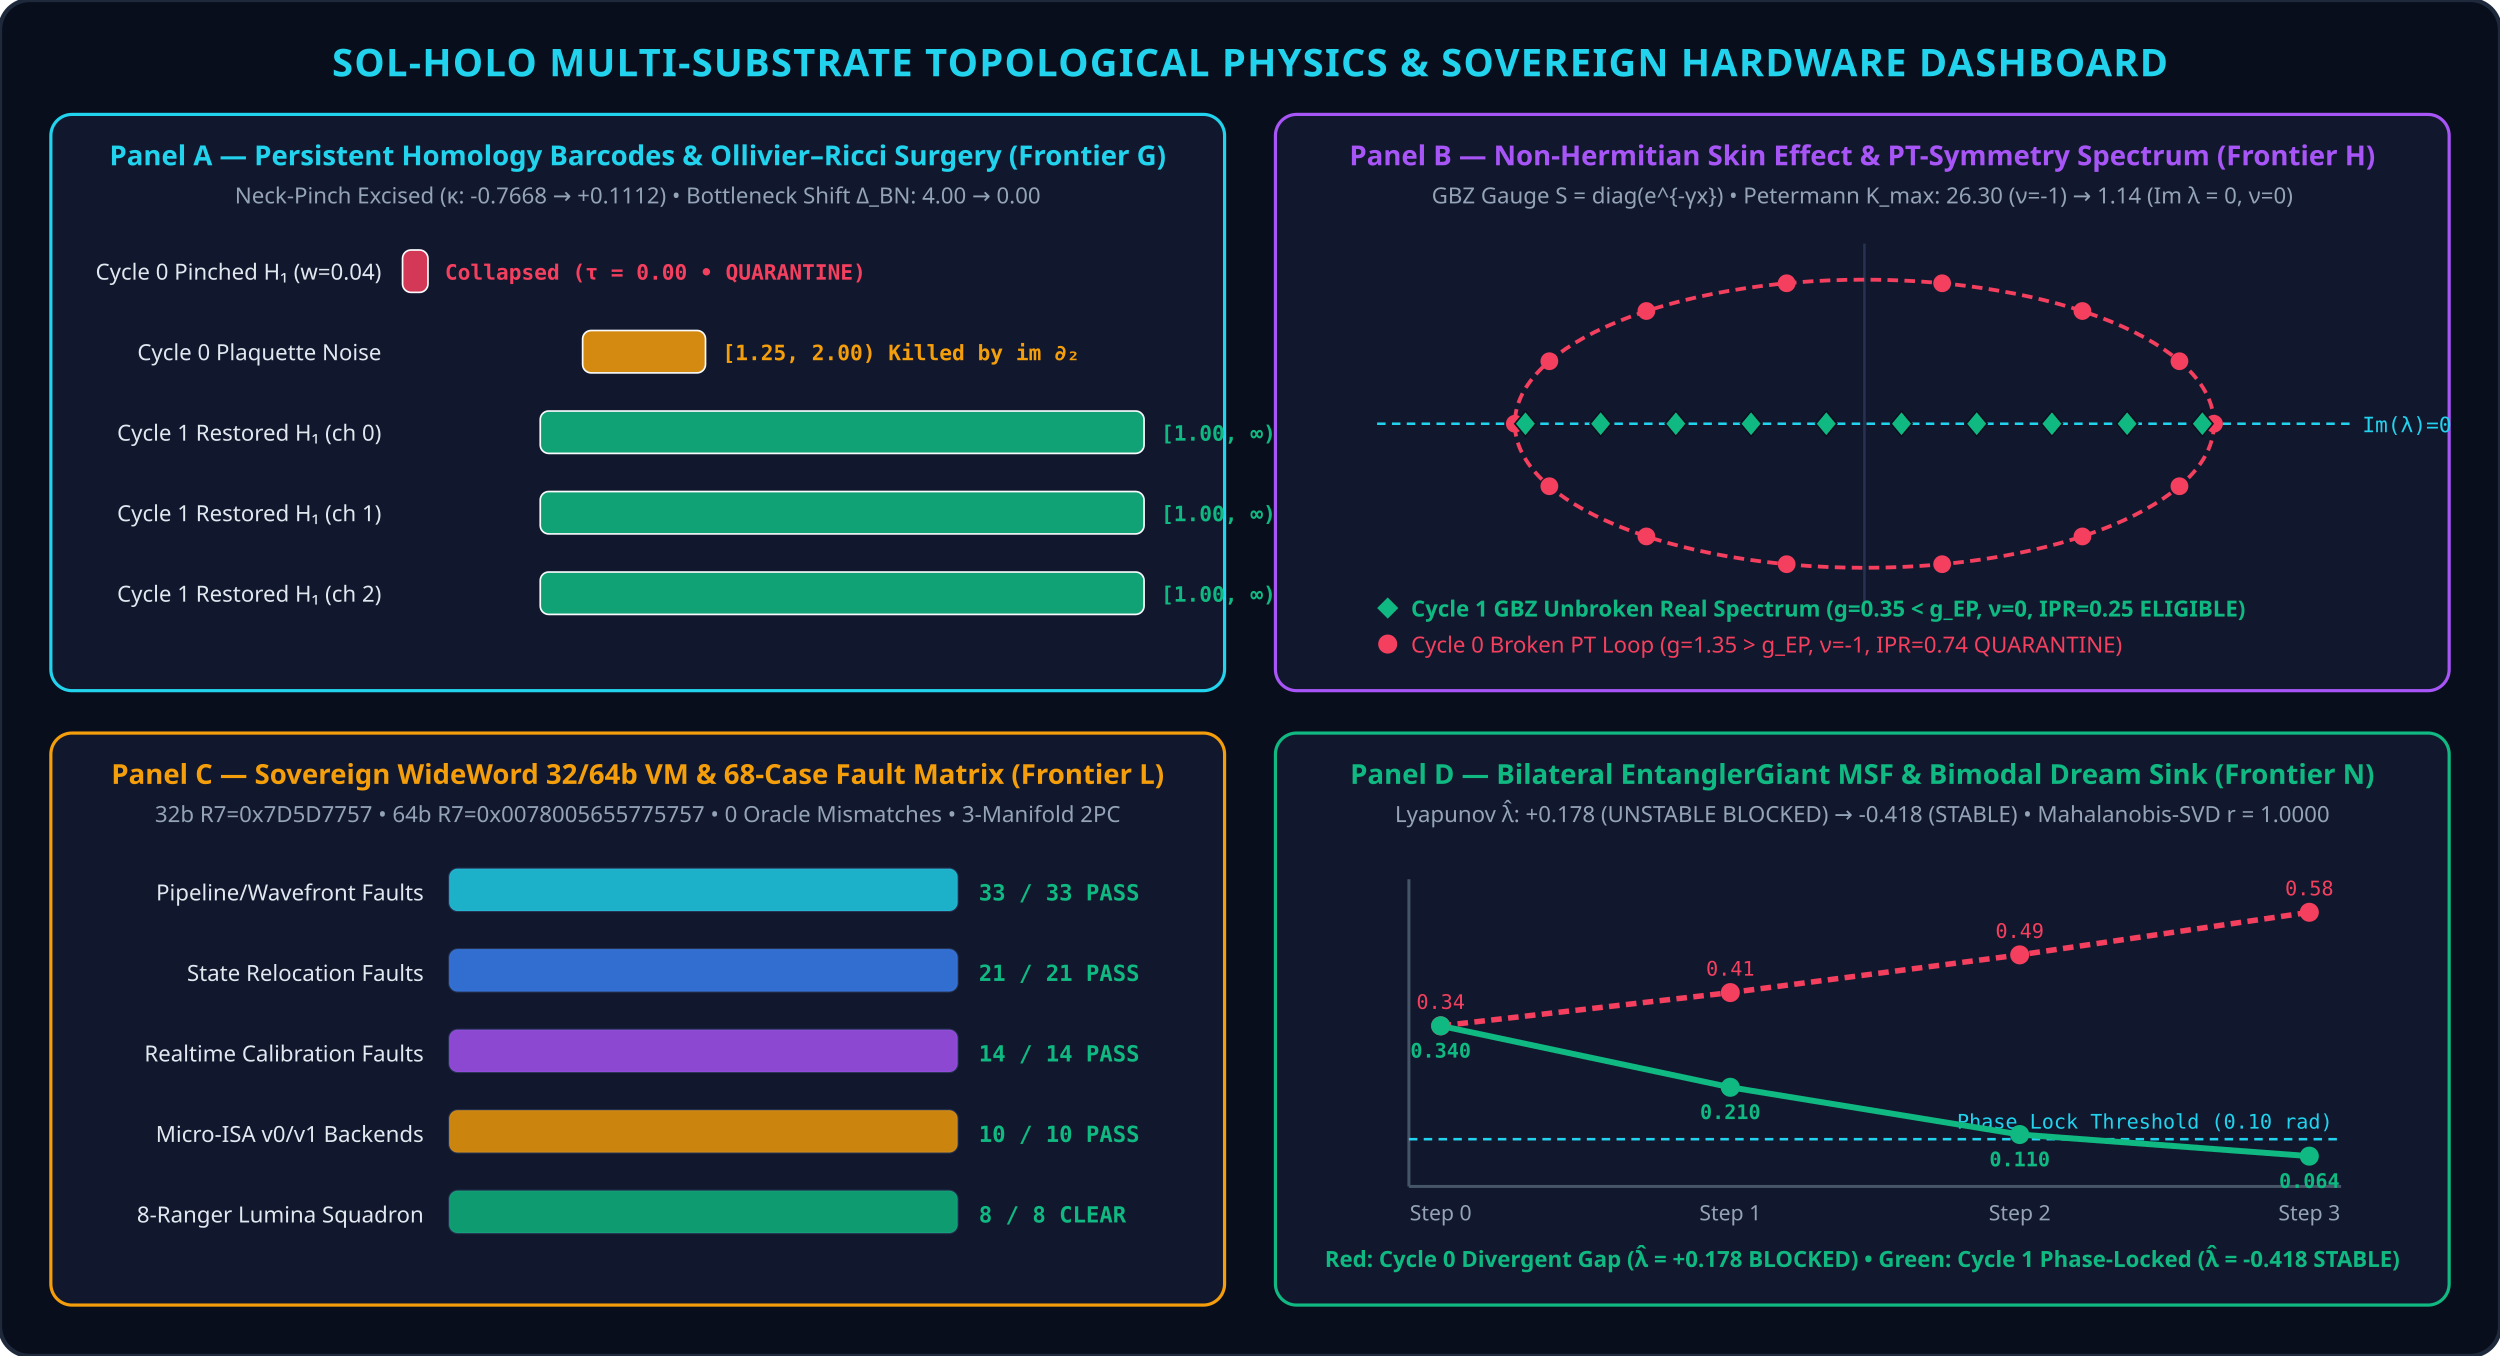
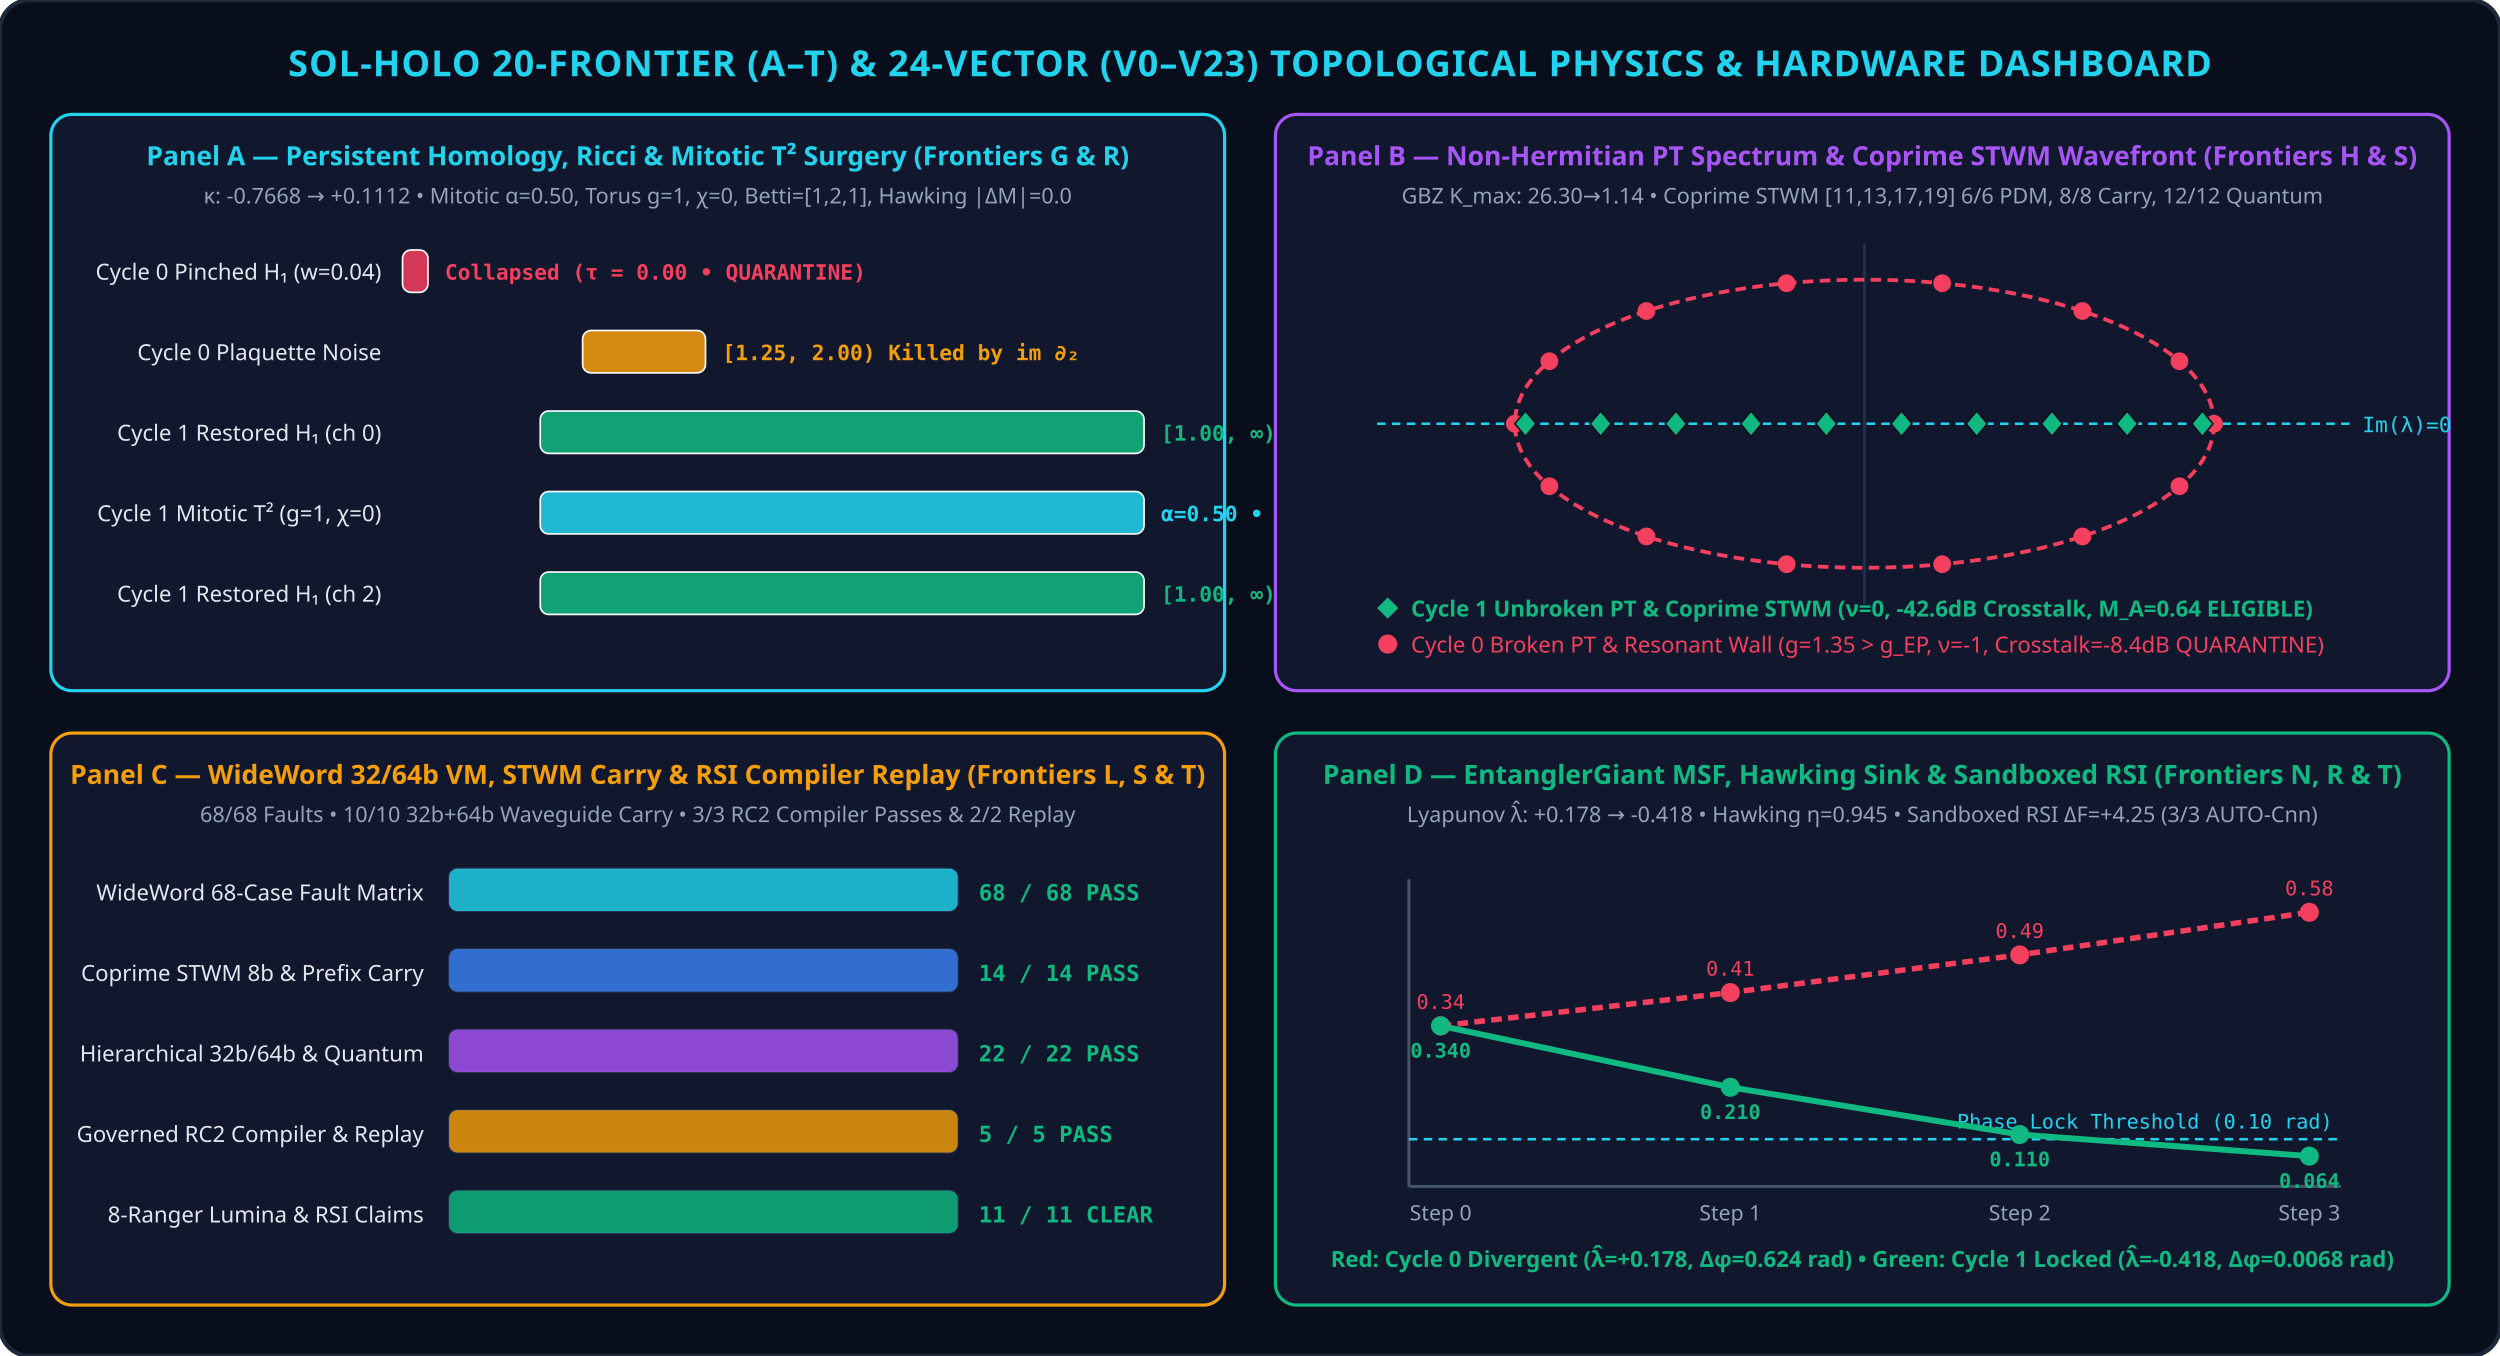
<svg xmlns="http://www.w3.org/2000/svg" viewBox="0 0 1180 640" width="100%" height="100%">
  <rect width="1180" height="640" rx="14" fill="#090e1c" stroke="#1e293b" stroke-width="2" />
-   <text x="590" y="36" text-anchor="middle" fill="#22d3ee" font-family="Segoe UI, sans-serif" font-size="18" font-weight="800" letter-spacing="0.6">SOL-HOLO MULTI-SUBSTRATE TOPOLOGICAL PHYSICS &amp; SOVEREIGN HARDWARE DASHBOARD</text>
+   <text x="590" y="36" text-anchor="middle" fill="#22d3ee" font-family="Segoe UI, sans-serif" font-size="17" font-weight="800" letter-spacing="0.5">SOL-HOLO 20-FRONTIER (A–T) &amp; 24-VECTOR (V0–V23) TOPOLOGICAL PHYSICS &amp; HARDWARE DASHBOARD</text>
  <rect x="24" y="54" width="554" height="272" rx="10" fill="#11182d" stroke="#22d3ee" stroke-width="1.5" />
-   <text x="301" y="78" text-anchor="middle" fill="#22d3ee" font-family="Segoe UI, sans-serif" font-size="13" font-weight="800">Panel A — Persistent Homology Barcodes &amp; Ollivier–Ricci Surgery (Frontier G)</text>
-   <text x="301" y="96" text-anchor="middle" fill="#94a3b8" font-family="Segoe UI, sans-serif" font-size="10.5">Neck-Pinch Excised (κ: -0.7668 → +0.1112) • Bottleneck Shift Δ_BN: 4.00 → 0.00</text>
+   <text x="301" y="78" text-anchor="middle" fill="#22d3ee" font-family="Segoe UI, sans-serif" font-size="12.5" font-weight="800">Panel A — Persistent Homology, Ricci &amp; Mitotic T² Surgery (Frontiers G &amp; R)</text>
+   <text x="301" y="96" text-anchor="middle" fill="#94a3b8" font-family="Segoe UI, sans-serif" font-size="10.2">κ: -0.7668 → +0.1112 • Mitotic α=0.50, Torus g=1, χ=0, Betti=[1,2,1], Hawking |ΔM|=0.0</text>
  <text x="180" y="132" text-anchor="end" fill="#e2e8f0" font-family="Segoe UI, sans-serif" font-size="10.5">Cycle 0 Pinched H₁ (w=0.04)</text>
  <rect x="190" y="118" width="12" height="20" rx="4" fill="#f43f5e" fill-opacity="0.85" stroke="#f8fafc" stroke-width="0.8" />
  <text x="210" y="132" fill="#f43f5e" font-family="Consolas, monospace" font-size="10" font-weight="700">Collapsed (τ = 0.00 • QUARANTINE)</text>
  <text x="180" y="170" text-anchor="end" fill="#e2e8f0" font-family="Segoe UI, sans-serif" font-size="10.5">Cycle 0 Plaquette Noise</text>
  <rect x="275" y="156" width="58" height="20" rx="4" fill="#f59e0b" fill-opacity="0.85" stroke="#f8fafc" stroke-width="0.8" />
  <text x="341" y="170" fill="#f59e0b" font-family="Consolas, monospace" font-size="10" font-weight="700">[1.25, 2.00) Killed by im ∂₂</text>
  <text x="180" y="208" text-anchor="end" fill="#e2e8f0" font-family="Segoe UI, sans-serif" font-size="10.5">Cycle 1 Restored H₁ (ch 0)</text>
  <rect x="255" y="194" width="285" height="20" rx="4" fill="#10b981" fill-opacity="0.85" stroke="#f8fafc" stroke-width="0.8" />
  <text x="548" y="208" fill="#10b981" font-family="Consolas, monospace" font-size="10" font-weight="700">[1.00, ∞) Essential Wormhole (τ = 0.80)</text>
-   <text x="180" y="246" text-anchor="end" fill="#e2e8f0" font-family="Segoe UI, sans-serif" font-size="10.5">Cycle 1 Restored H₁ (ch 1)</text>
-   <rect x="255" y="232" width="285" height="20" rx="4" fill="#10b981" fill-opacity="0.85" stroke="#f8fafc" stroke-width="0.8" />
-   <text x="548" y="246" fill="#10b981" font-family="Consolas, monospace" font-size="10" font-weight="700">[1.00, ∞) Essential Wormhole (τ = 0.80)</text>
+   <text x="180" y="246" text-anchor="end" fill="#e2e8f0" font-family="Segoe UI, sans-serif" font-size="10.5">Cycle 1 Mitotic T² (g=1, χ=0)</text>
+   <rect x="255" y="232" width="285" height="20" rx="4" fill="#22d3ee" fill-opacity="0.85" stroke="#f8fafc" stroke-width="0.8" />
+   <text x="548" y="246" fill="#22d3ee" font-family="Consolas, monospace" font-size="10" font-weight="700">α=0.50 • Betti=[1,2,1] • Hawking |ΔM|=0</text>
  <text x="180" y="284" text-anchor="end" fill="#e2e8f0" font-family="Segoe UI, sans-serif" font-size="10.5">Cycle 1 Restored H₁ (ch 2)</text>
  <rect x="255" y="270" width="285" height="20" rx="4" fill="#10b981" fill-opacity="0.85" stroke="#f8fafc" stroke-width="0.8" />
  <text x="548" y="284" fill="#10b981" font-family="Consolas, monospace" font-size="10" font-weight="700">[1.00, ∞) Essential Wormhole (τ = 0.80)</text>
  <rect x="602" y="54" width="554" height="272" rx="10" fill="#11182d" stroke="#a855f7" stroke-width="1.5" />
-   <text x="879" y="78" text-anchor="middle" fill="#a855f7" font-family="Segoe UI, sans-serif" font-size="13" font-weight="800">Panel B — Non-Hermitian Skin Effect &amp; PT-Symmetry Spectrum (Frontier H)</text>
-   <text x="879" y="96" text-anchor="middle" fill="#94a3b8" font-family="Segoe UI, sans-serif" font-size="10.5">GBZ Gauge S = diag(e^{-γx}) • Petermann K_max: 26.30 (ν=-1) → 1.14 (Im λ = 0, ν=0)</text>
+   <text x="879" y="78" text-anchor="middle" fill="#a855f7" font-family="Segoe UI, sans-serif" font-size="12.5" font-weight="800">Panel B — Non-Hermitian PT Spectrum &amp; Coprime STWM Wavefront (Frontiers H &amp; S)</text>
+   <text x="879" y="96" text-anchor="middle" fill="#94a3b8" font-family="Segoe UI, sans-serif" font-size="10.2">GBZ K_max: 26.30→1.14 • Coprime STWM [11,13,17,19] 6/6 PDM, 8/8 Carry, 12/12 Quantum</text>
  <line x1="650" y1="200" x2="1110" y2="200" stroke="#22d3ee" stroke-width="1.2" stroke-dasharray="4,3" />
  <line x1="880" y1="115" x2="880" y2="285" stroke="#253252" stroke-width="1.2" />
  <text x="1115" y="204" fill="#22d3ee" font-family="Consolas, monospace" font-size="10">Im(λ)=0</text>
  <ellipse cx="880" cy="200" rx="165" ry="68" fill="none" stroke="#f43f5e" stroke-width="1.8" stroke-dasharray="5,3" />
  <circle cx="1045.0" cy="200.0" r="4.2" fill="#f43f5e" />
  <circle cx="1028.7" cy="229.5" r="4.2" fill="#f43f5e" />
  <circle cx="982.9" cy="253.2" r="4.2" fill="#f43f5e" />
  <circle cx="916.7" cy="266.3" r="4.2" fill="#f43f5e" />
  <circle cx="843.3" cy="266.3" r="4.2" fill="#f43f5e" />
  <circle cx="777.1" cy="253.2" r="4.2" fill="#f43f5e" />
  <circle cx="731.3" cy="229.5" r="4.2" fill="#f43f5e" />
  <circle cx="715.0" cy="200.0" r="4.2" fill="#f43f5e" />
  <circle cx="731.3" cy="170.5" r="4.2" fill="#f43f5e" />
  <circle cx="777.1" cy="146.8" r="4.2" fill="#f43f5e" />
  <circle cx="843.3" cy="133.7" r="4.2" fill="#f43f5e" />
  <circle cx="916.7" cy="133.7" r="4.2" fill="#f43f5e" />
  <circle cx="982.9" cy="146.8" r="4.2" fill="#f43f5e" />
  <circle cx="1028.7" cy="170.5" r="4.2" fill="#f43f5e" />
  <polygon points="720.0,194 725.0,200 720.0,206 715.0,200" fill="#10b981" stroke="#0b1020" stroke-width="0.8" />
  <polygon points="755.5,194 760.5,200 755.5,206 750.5,200" fill="#10b981" stroke="#0b1020" stroke-width="0.8" />
  <polygon points="791.0,194 796.0,200 791.0,206 786.0,200" fill="#10b981" stroke="#0b1020" stroke-width="0.8" />
  <polygon points="826.5,194 831.5,200 826.5,206 821.5,200" fill="#10b981" stroke="#0b1020" stroke-width="0.8" />
  <polygon points="862.0,194 867.0,200 862.0,206 857.0,200" fill="#10b981" stroke="#0b1020" stroke-width="0.8" />
  <polygon points="897.5,194 902.5,200 897.5,206 892.5,200" fill="#10b981" stroke="#0b1020" stroke-width="0.8" />
  <polygon points="933.0,194 938.0,200 933.0,206 928.0,200" fill="#10b981" stroke="#0b1020" stroke-width="0.8" />
  <polygon points="968.5,194 973.5,200 968.5,206 963.5,200" fill="#10b981" stroke="#0b1020" stroke-width="0.8" />
  <polygon points="1004.0,194 1009.0,200 1004.0,206 999.0,200" fill="#10b981" stroke="#0b1020" stroke-width="0.8" />
  <polygon points="1039.5,194 1044.5,200 1039.5,206 1034.5,200" fill="#10b981" stroke="#0b1020" stroke-width="0.8" />
  <circle cx="655" cy="304" r="4.5" fill="#f43f5e" />
-   <text x="666" y="308" fill="#f43f5e" font-family="Segoe UI, sans-serif" font-size="10.5">Cycle 0 Broken PT Loop (g=1.35 &gt; g_EP, ν=-1, IPR=0.74 QUARANTINE)</text>
+   <text x="666" y="308" fill="#f43f5e" font-family="Segoe UI, sans-serif" font-size="10.5">Cycle 0 Broken PT &amp; Resonant Wall (g=1.35 &gt; g_EP, ν=-1, Crosstalk=-8.4dB QUARANTINE)</text>
  <polygon points="655,282 660,287 655,292 650,287" fill="#10b981" />
-   <text x="666" y="291" fill="#10b981" font-family="Segoe UI, sans-serif" font-size="10.5" font-weight="700">Cycle 1 GBZ Unbroken Real Spectrum (g=0.35 &lt; g_EP, ν=0, IPR=0.25 ELIGIBLE)</text>
+   <text x="666" y="291" fill="#10b981" font-family="Segoe UI, sans-serif" font-size="10.5" font-weight="700">Cycle 1 Unbroken PT &amp; Coprime STWM (ν=0, -42.6dB Crosstalk, M_A=0.64 ELIGIBLE)</text>
  <rect x="24" y="346" width="554" height="270" rx="10" fill="#11182d" stroke="#f59e0b" stroke-width="1.5" />
-   <text x="301" y="370" text-anchor="middle" fill="#f59e0b" font-family="Segoe UI, sans-serif" font-size="13" font-weight="800">Panel C — Sovereign WideWord 32/64b VM &amp; 68-Case Fault Matrix (Frontier L)</text>
-   <text x="301" y="388" text-anchor="middle" fill="#94a3b8" font-family="Segoe UI, sans-serif" font-size="10.5">32b R7=0x7D5D7757 • 64b R7=0x0078005655775757 • 0 Oracle Mismatches • 3-Manifold 2PC</text>
-   <text x="200" y="425" text-anchor="end" fill="#e2e8f0" font-family="Segoe UI, sans-serif" font-size="10.5">Pipeline/Wavefront Faults</text>
+   <text x="301" y="370" text-anchor="middle" fill="#f59e0b" font-family="Segoe UI, sans-serif" font-size="12.5" font-weight="800">Panel C — WideWord 32/64b VM, STWM Carry &amp; RSI Compiler Replay (Frontiers L, S &amp; T)</text>
+   <text x="301" y="388" text-anchor="middle" fill="#94a3b8" font-family="Segoe UI, sans-serif" font-size="10.2">68/68 Faults • 10/10 32b+64b Waveguide Carry • 3/3 RC2 Compiler Passes &amp; 2/2 Replay</text>
+   <text x="200" y="425" text-anchor="end" fill="#e2e8f0" font-family="Segoe UI, sans-serif" font-size="10.5">WideWord 68-Case Fault Matrix</text>
  <rect x="212" y="410" width="240" height="20" rx="4" fill="#0b1020" stroke="#253252" />
  <rect x="212" y="410" width="240" height="20" rx="4" fill="#22d3ee" fill-opacity="0.82" />
-   <text x="462" y="425" fill="#10b981" font-family="Consolas, monospace" font-size="10.5" font-weight="700">33 / 33 PASS</text>
-   <text x="200" y="463" text-anchor="end" fill="#e2e8f0" font-family="Segoe UI, sans-serif" font-size="10.5">State Relocation Faults</text>
+   <text x="462" y="425" fill="#10b981" font-family="Consolas, monospace" font-size="10.5" font-weight="700">68 / 68 PASS</text>
+   <text x="200" y="463" text-anchor="end" fill="#e2e8f0" font-family="Segoe UI, sans-serif" font-size="10.5">Coprime STWM 8b &amp; Prefix Carry</text>
  <rect x="212" y="448" width="240" height="20" rx="4" fill="#0b1020" stroke="#253252" />
  <rect x="212" y="448" width="240" height="20" rx="4" fill="#3b82f6" fill-opacity="0.82" />
-   <text x="462" y="463" fill="#10b981" font-family="Consolas, monospace" font-size="10.5" font-weight="700">21 / 21 PASS</text>
-   <text x="200" y="501" text-anchor="end" fill="#e2e8f0" font-family="Segoe UI, sans-serif" font-size="10.5">Realtime Calibration Faults</text>
+   <text x="462" y="463" fill="#10b981" font-family="Consolas, monospace" font-size="10.5" font-weight="700">14 / 14 PASS</text>
+   <text x="200" y="501" text-anchor="end" fill="#e2e8f0" font-family="Segoe UI, sans-serif" font-size="10.5">Hierarchical 32b/64b &amp; Quantum</text>
  <rect x="212" y="486" width="240" height="20" rx="4" fill="#0b1020" stroke="#253252" />
  <rect x="212" y="486" width="240" height="20" rx="4" fill="#a855f7" fill-opacity="0.82" />
-   <text x="462" y="501" fill="#10b981" font-family="Consolas, monospace" font-size="10.5" font-weight="700">14 / 14 PASS</text>
-   <text x="200" y="539" text-anchor="end" fill="#e2e8f0" font-family="Segoe UI, sans-serif" font-size="10.5">Micro-ISA v0/v1 Backends</text>
+   <text x="462" y="501" fill="#10b981" font-family="Consolas, monospace" font-size="10.5" font-weight="700">22 / 22 PASS</text>
+   <text x="200" y="539" text-anchor="end" fill="#e2e8f0" font-family="Segoe UI, sans-serif" font-size="10.5">Governed RC2 Compiler &amp; Replay</text>
  <rect x="212" y="524" width="240" height="20" rx="4" fill="#0b1020" stroke="#253252" />
  <rect x="212" y="524" width="240" height="20" rx="4" fill="#f59e0b" fill-opacity="0.82" />
-   <text x="462" y="539" fill="#10b981" font-family="Consolas, monospace" font-size="10.5" font-weight="700">10 / 10 PASS</text>
-   <text x="200" y="577" text-anchor="end" fill="#e2e8f0" font-family="Segoe UI, sans-serif" font-size="10.5">8-Ranger Lumina Squadron</text>
+   <text x="462" y="539" fill="#10b981" font-family="Consolas, monospace" font-size="10.5" font-weight="700">5 / 5 PASS</text>
+   <text x="200" y="577" text-anchor="end" fill="#e2e8f0" font-family="Segoe UI, sans-serif" font-size="10.5">8-Ranger Lumina &amp; RSI Claims</text>
  <rect x="212" y="562" width="240" height="20" rx="4" fill="#0b1020" stroke="#253252" />
  <rect x="212" y="562" width="240" height="20" rx="4" fill="#10b981" fill-opacity="0.82" />
-   <text x="462" y="577" fill="#10b981" font-family="Consolas, monospace" font-size="10.5" font-weight="700">8 / 8 CLEAR</text>
+   <text x="462" y="577" fill="#10b981" font-family="Consolas, monospace" font-size="10.5" font-weight="700">11 / 11 CLEAR</text>
  <rect x="602" y="346" width="554" height="270" rx="10" fill="#11182d" stroke="#10b981" stroke-width="1.5" />
-   <text x="879" y="370" text-anchor="middle" fill="#10b981" font-family="Segoe UI, sans-serif" font-size="13" font-weight="800">Panel D — Bilateral EntanglerGiant MSF &amp; Bimodal Dream Sink (Frontier N)</text>
-   <text x="879" y="388" text-anchor="middle" fill="#94a3b8" font-family="Segoe UI, sans-serif" font-size="10.5">Lyapunov λ̂: +0.178 (UNSTABLE BLOCKED) → -0.418 (STABLE) • Mahalanobis-SVD r = 1.0000</text>
+   <text x="879" y="370" text-anchor="middle" fill="#10b981" font-family="Segoe UI, sans-serif" font-size="12.5" font-weight="800">Panel D — EntanglerGiant MSF, Hawking Sink &amp; Sandboxed RSI (Frontiers N, R &amp; T)</text>
+   <text x="879" y="388" text-anchor="middle" fill="#94a3b8" font-family="Segoe UI, sans-serif" font-size="10.2">Lyapunov λ̂: +0.178 → -0.418 • Hawking η=0.945 • Sandboxed RSI ΔF=+4.25 (3/3 AUTO-Cnn)</text>
  <line x1="665.0" y1="560.0" x2="1105.0" y2="560.0" stroke="#475569" stroke-width="1.4" />
  <line x1="665.0" y1="415.0" x2="665.0" y2="560.0" stroke="#475569" stroke-width="1.4" />
  <line x1="665.0" y1="537.7" x2="1105.0" y2="537.7" stroke="#22d3ee" stroke-width="1.2" stroke-dasharray="4,3" />
  <text x="1101.0" y="532.7" text-anchor="end" fill="#22d3ee" font-family="Consolas, monospace" font-size="9.5">Phase Lock Threshold (0.10 rad)</text>
  <polyline points="680.0,484.2 816.7,468.5 953.3,450.7 1090.0,430.6" fill="none" stroke="#f43f5e" stroke-width="2.6" stroke-dasharray="5,3" />
  <polyline points="680.0,484.2 816.7,513.2 953.3,535.5 1090.0,545.7" fill="none" stroke="#10b981" stroke-width="2.8" />
  <circle cx="680.0" cy="484.2" r="4.5" fill="#f43f5e" />
  <text x="680.0" y="476.2" text-anchor="middle" fill="#f43f5e" font-family="Consolas, monospace" font-size="9.5">0.34</text>
  <circle cx="816.7" cy="468.5" r="4.5" fill="#f43f5e" />
  <text x="816.7" y="460.5" text-anchor="middle" fill="#f43f5e" font-family="Consolas, monospace" font-size="9.5">0.41</text>
  <circle cx="953.3" cy="450.7" r="4.5" fill="#f43f5e" />
  <text x="953.3" y="442.7" text-anchor="middle" fill="#f43f5e" font-family="Consolas, monospace" font-size="9.5">0.49</text>
  <circle cx="1090.0" cy="430.6" r="4.5" fill="#f43f5e" />
  <text x="1090.0" y="422.6" text-anchor="middle" fill="#f43f5e" font-family="Consolas, monospace" font-size="9.5">0.58</text>
  <circle cx="680.0" cy="484.2" r="4.5" fill="#10b981" />
  <text x="680.0" y="499.2" text-anchor="middle" fill="#10b981" font-family="Consolas, monospace" font-size="9.5" font-weight="700">0.340</text>
  <text x="680.0" y="576.0" text-anchor="middle" fill="#94a3b8" font-family="Segoe UI, sans-serif" font-size="10">Step 0</text>
  <circle cx="816.7" cy="513.2" r="4.5" fill="#10b981" />
  <text x="816.7" y="528.2" text-anchor="middle" fill="#10b981" font-family="Consolas, monospace" font-size="9.5" font-weight="700">0.210</text>
  <text x="816.7" y="576.0" text-anchor="middle" fill="#94a3b8" font-family="Segoe UI, sans-serif" font-size="10">Step 1</text>
  <circle cx="953.3" cy="535.5" r="4.5" fill="#10b981" />
  <text x="953.3" y="550.5" text-anchor="middle" fill="#10b981" font-family="Consolas, monospace" font-size="9.5" font-weight="700">0.110</text>
  <text x="953.3" y="576.0" text-anchor="middle" fill="#94a3b8" font-family="Segoe UI, sans-serif" font-size="10">Step 2</text>
  <circle cx="1090.0" cy="545.7" r="4.5" fill="#10b981" />
  <text x="1090.0" y="560.7" text-anchor="middle" fill="#10b981" font-family="Consolas, monospace" font-size="9.5" font-weight="700">0.064</text>
  <text x="1090.0" y="576.0" text-anchor="middle" fill="#94a3b8" font-family="Segoe UI, sans-serif" font-size="10">Step 3</text>
-   <text x="879" y="598" text-anchor="middle" fill="#10b981" font-family="Segoe UI, sans-serif" font-size="10.5" font-weight="700">Red: Cycle 0 Divergent Gap (λ̂ = +0.178 BLOCKED)  •  Green: Cycle 1 Phase-Locked (λ̂ = -0.418 STABLE)</text>
+   <text x="879" y="598" text-anchor="middle" fill="#10b981" font-family="Segoe UI, sans-serif" font-size="10.5" font-weight="700">Red: Cycle 0 Divergent (λ̂=+0.178, Δφ=0.624 rad) • Green: Cycle 1 Locked (λ̂=-0.418, Δφ=0.0068 rad)</text>
</svg>
